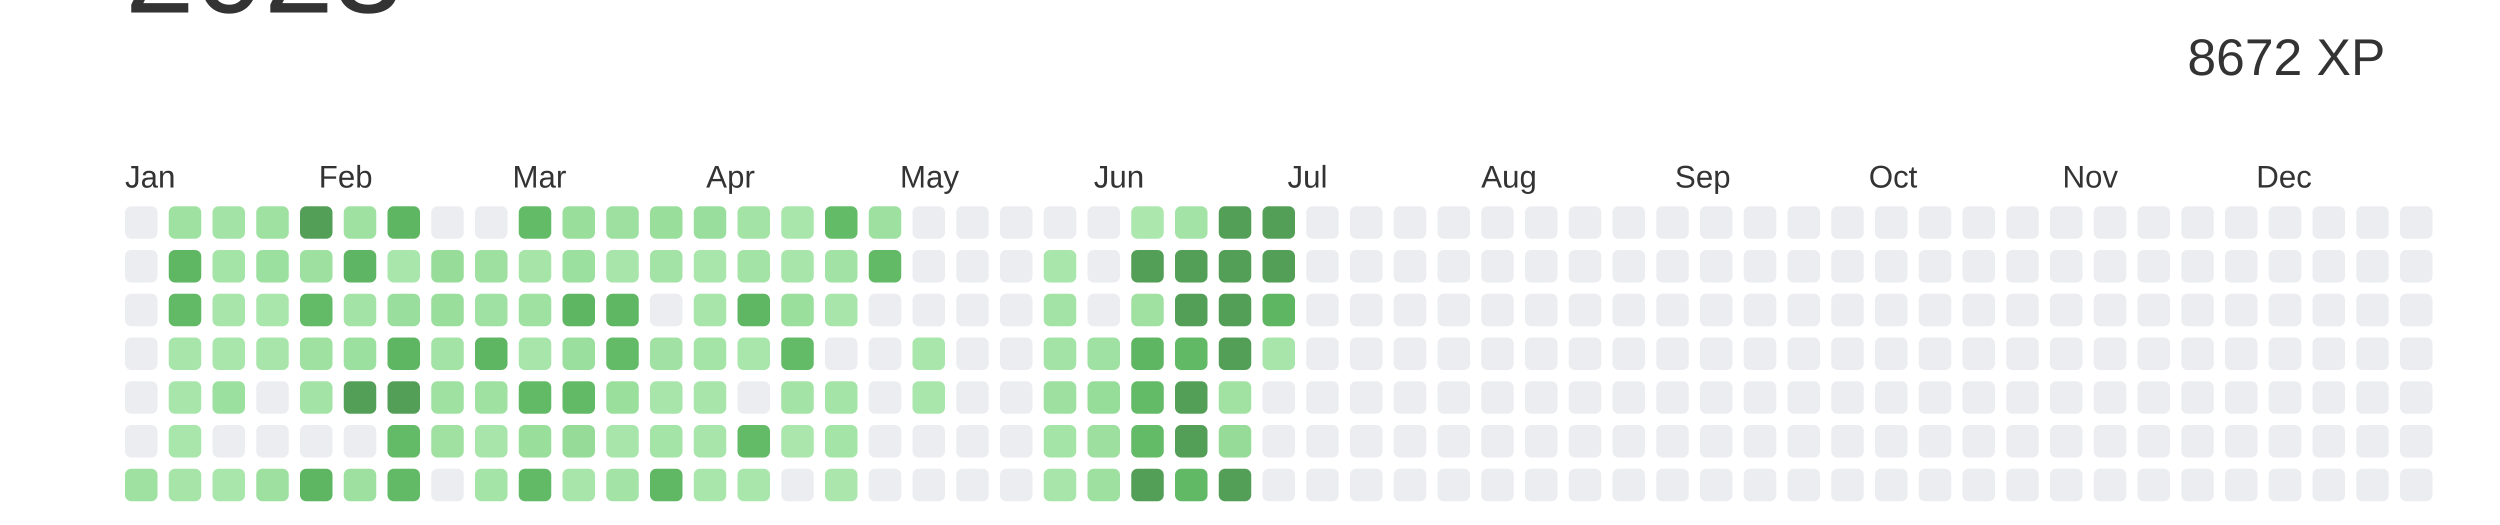
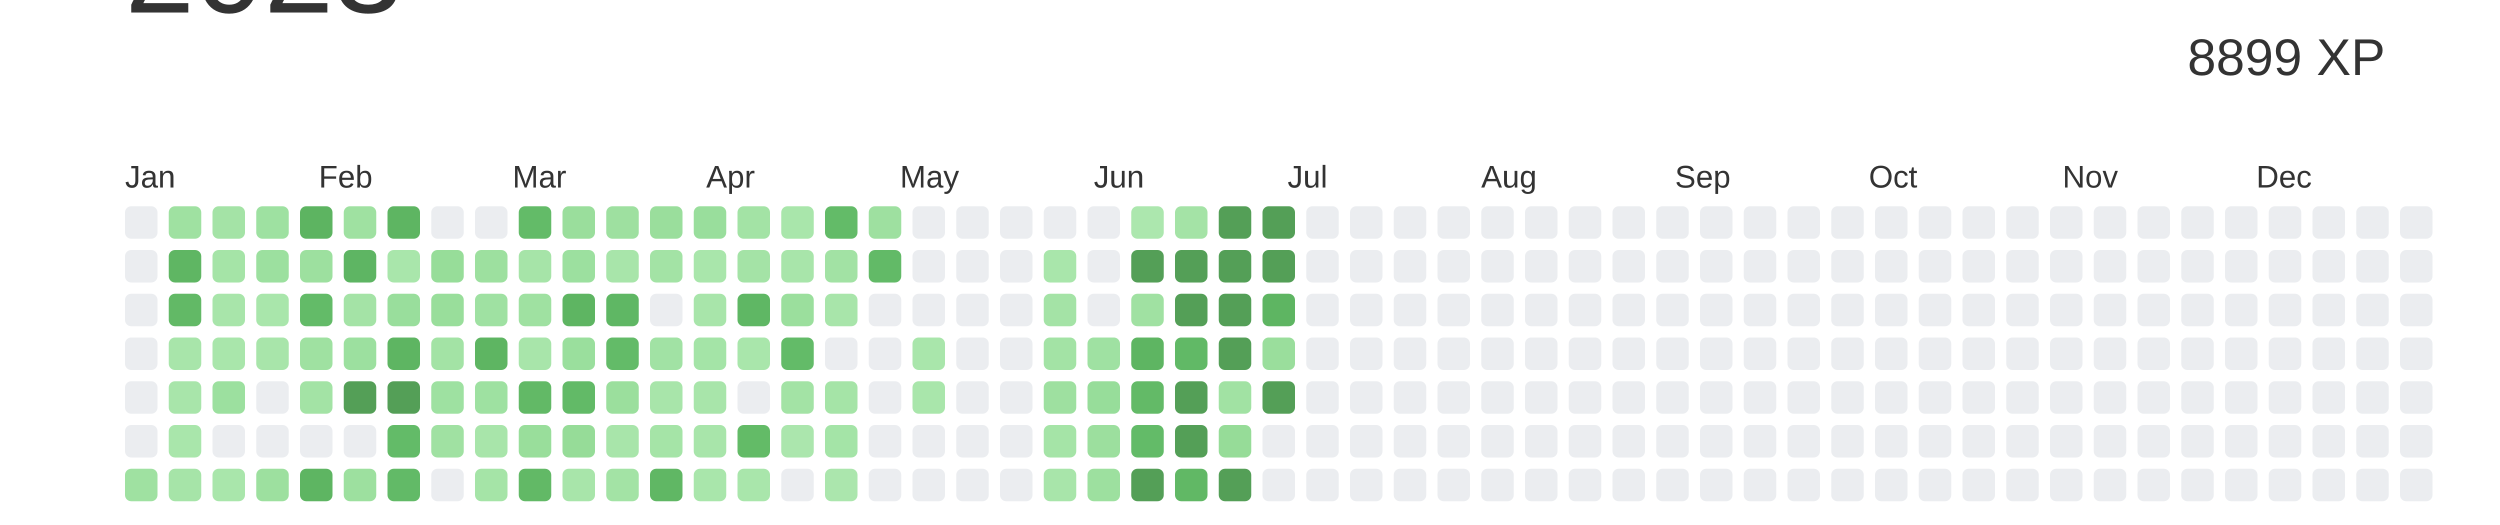
<svg xmlns="http://www.w3.org/2000/svg" baseProfile="full" height="42mm" version="1.1" viewBox="0,0,200,42" width="200mm">
  <defs />
  <rect fill="#ffffff" height="42" width="200" x="0" y="0" />
  <text alignment-baseline="hanging" fill="#333333" style="font-size:10.0px; font-family:Arial;" x="10" y="1">2023</text>
-   <text alignment-baseline="hanging" fill="#333333" style="font-size:4.125px; font-family:Arial;" x="175" y="6">8672 XP</text>
+   <text alignment-baseline="hanging" fill="#333333" style="font-size:4.125px; font-family:Arial;" x="175" y="6">8899 XP</text>
  <text fill="#333333" style="font-size:2.5px; font-family:Arial" x="10.0" y="15">Jan</text>
  <text fill="#333333" style="font-size:2.5px; font-family:Arial" x="25.5" y="15">Feb</text>
  <text fill="#333333" style="font-size:2.5px; font-family:Arial" x="41.0" y="15">Mar</text>
  <text fill="#333333" style="font-size:2.5px; font-family:Arial" x="56.5" y="15">Apr</text>
  <text fill="#333333" style="font-size:2.5px; font-family:Arial" x="72.0" y="15">May</text>
  <text fill="#333333" style="font-size:2.5px; font-family:Arial" x="87.5" y="15">Jun</text>
  <text fill="#333333" style="font-size:2.5px; font-family:Arial" x="103.0" y="15">Jul</text>
  <text fill="#333333" style="font-size:2.5px; font-family:Arial" x="118.5" y="15">Aug</text>
  <text fill="#333333" style="font-size:2.5px; font-family:Arial" x="134.0" y="15">Sep</text>
  <text fill="#333333" style="font-size:2.5px; font-family:Arial" x="149.5" y="15">Oct</text>
  <text fill="#333333" style="font-size:2.5px; font-family:Arial" x="165.0" y="15">Nov</text>
  <text fill="#333333" style="font-size:2.5px; font-family:Arial" x="180.5" y="15">Dec</text>
  <rect fill="#EBEDF0" height="2.6" rx="0.5" ry="0.5" width="2.6" x="10.0" y="16.5" />
  <rect fill="#EBEDF0" height="2.6" rx="0.5" ry="0.5" width="2.6" x="10.0" y="20.0" />
  <rect fill="#EBEDF0" height="2.6" rx="0.5" ry="0.5" width="2.6" x="10.0" y="23.5" />
  <rect fill="#EBEDF0" height="2.6" rx="0.5" ry="0.5" width="2.6" x="10.0" y="27.0" />
  <rect fill="#EBEDF0" height="2.6" rx="0.5" ry="0.5" width="2.6" x="10.0" y="30.5" />
  <rect fill="#EBEDF0" height="2.6" rx="0.5" ry="0.5" width="2.6" x="10.0" y="34.0" />
  <rect fill="#9fe1a1" height="2.6" rx="0.5" ry="0.5" width="2.6" x="10.0" y="37.5" />
  <rect fill="#9fe1a1" height="2.6" rx="0.5" ry="0.5" width="2.6" x="13.5" y="16.5" />
  <rect fill="#5fb663" height="2.6" rx="0.5" ry="0.5" width="2.6" x="13.5" y="20.0" />
  <rect fill="#62b966" height="2.6" rx="0.5" ry="0.5" width="2.6" x="13.5" y="23.5" />
  <rect fill="#a8e5aa" height="2.6" rx="0.5" ry="0.5" width="2.6" x="13.5" y="27.0" />
  <rect fill="#a8e5aa" height="2.6" rx="0.5" ry="0.5" width="2.6" x="13.5" y="30.5" />
  <rect fill="#a9e6ab" height="2.6" rx="0.5" ry="0.5" width="2.6" x="13.5" y="34.0" />
  <rect fill="#a6e4a8" height="2.6" rx="0.5" ry="0.5" width="2.6" x="13.5" y="37.5" />
  <rect fill="#a4e3a6" height="2.6" rx="0.5" ry="0.5" width="2.6" x="17.0" y="16.5" />
  <rect fill="#a5e4a7" height="2.6" rx="0.5" ry="0.5" width="2.6" x="17.0" y="20.0" />
  <rect fill="#a8e5aa" height="2.6" rx="0.5" ry="0.5" width="2.6" x="17.0" y="23.5" />
  <rect fill="#a9e6ab" height="2.6" rx="0.5" ry="0.5" width="2.6" x="17.0" y="27.0" />
  <rect fill="#9ce09f" height="2.6" rx="0.5" ry="0.5" width="2.6" x="17.0" y="30.5" />
  <rect fill="#EBEDF0" height="2.6" rx="0.5" ry="0.5" width="2.6" x="17.0" y="34.0" />
  <rect fill="#a9e6ab" height="2.6" rx="0.5" ry="0.5" width="2.6" x="17.0" y="37.5" />
  <rect fill="#9ee1a1" height="2.6" rx="0.5" ry="0.5" width="2.6" x="20.5" y="16.5" />
  <rect fill="#9ce09f" height="2.6" rx="0.5" ry="0.5" width="2.6" x="20.5" y="20.0" />
  <rect fill="#a9e6ab" height="2.6" rx="0.5" ry="0.5" width="2.6" x="20.5" y="23.5" />
  <rect fill="#a8e5aa" height="2.6" rx="0.5" ry="0.5" width="2.6" x="20.5" y="27.0" />
  <rect fill="#EBEDF0" height="2.6" rx="0.5" ry="0.5" width="2.6" x="20.5" y="30.5" />
  <rect fill="#EBEDF0" height="2.6" rx="0.5" ry="0.5" width="2.6" x="20.5" y="34.0" />
  <rect fill="#9de09f" height="2.6" rx="0.5" ry="0.5" width="2.6" x="20.5" y="37.5" />
-   <rect fill="#549F57" height="2.6" rx="0.5" ry="0.5" width="2.6" x="24.0" y="16.5" />
+   <rect fill="#5db461" height="2.6" rx="0.5" ry="0.5" width="2.6" x="24.0" y="16.5" />
  <rect fill="#9de09f" height="2.6" rx="0.5" ry="0.5" width="2.6" x="24.0" y="20.0" />
  <rect fill="#63bb68" height="2.6" rx="0.5" ry="0.5" width="2.6" x="24.0" y="23.5" />
  <rect fill="#9fe1a1" height="2.6" rx="0.5" ry="0.5" width="2.6" x="24.0" y="27.0" />
  <rect fill="#a3e3a5" height="2.6" rx="0.5" ry="0.5" width="2.6" x="24.0" y="30.5" />
  <rect fill="#EBEDF0" height="2.6" rx="0.5" ry="0.5" width="2.6" x="24.0" y="34.0" />
  <rect fill="#5eb562" height="2.6" rx="0.5" ry="0.5" width="2.6" x="24.0" y="37.5" />
  <rect fill="#9fe1a1" height="2.6" rx="0.5" ry="0.5" width="2.6" x="27.5" y="16.5" />
  <rect fill="#5eb563" height="2.6" rx="0.5" ry="0.5" width="2.6" x="27.5" y="20.0" />
  <rect fill="#a4e3a6" height="2.6" rx="0.5" ry="0.5" width="2.6" x="27.5" y="23.5" />
  <rect fill="#9ce09f" height="2.6" rx="0.5" ry="0.5" width="2.6" x="27.5" y="27.0" />
  <rect fill="#549F57" height="2.6" rx="0.5" ry="0.5" width="2.6" x="27.5" y="30.5" />
  <rect fill="#EBEDF0" height="2.6" rx="0.5" ry="0.5" width="2.6" x="27.5" y="34.0" />
  <rect fill="#9de09f" height="2.6" rx="0.5" ry="0.5" width="2.6" x="27.5" y="37.5" />
  <rect fill="#5eb562" height="2.6" rx="0.5" ry="0.5" width="2.6" x="31.0" y="16.5" />
  <rect fill="#a9e6ab" height="2.6" rx="0.5" ry="0.5" width="2.6" x="31.0" y="20.0" />
  <rect fill="#99de9c" height="2.6" rx="0.5" ry="0.5" width="2.6" x="31.0" y="23.5" />
  <rect fill="#5eb562" height="2.6" rx="0.5" ry="0.5" width="2.6" x="31.0" y="27.0" />
  <rect fill="#549F57" height="2.6" rx="0.5" ry="0.5" width="2.6" x="31.0" y="30.5" />
  <rect fill="#63bb68" height="2.6" rx="0.5" ry="0.5" width="2.6" x="31.0" y="34.0" />
  <rect fill="#62ba67" height="2.6" rx="0.5" ry="0.5" width="2.6" x="31.0" y="37.5" />
  <rect fill="#EBEDF0" height="2.6" rx="0.5" ry="0.5" width="2.6" x="34.5" y="16.5" />
  <rect fill="#97dd99" height="2.6" rx="0.5" ry="0.5" width="2.6" x="34.5" y="20.0" />
  <rect fill="#99de9b" height="2.6" rx="0.5" ry="0.5" width="2.6" x="34.5" y="23.5" />
  <rect fill="#a3e3a5" height="2.6" rx="0.5" ry="0.5" width="2.6" x="34.5" y="27.0" />
  <rect fill="#9ee1a1" height="2.6" rx="0.5" ry="0.5" width="2.6" x="34.5" y="30.5" />
  <rect fill="#a0e1a2" height="2.6" rx="0.5" ry="0.5" width="2.6" x="34.5" y="34.0" />
  <rect fill="#EBEDF0" height="2.6" rx="0.5" ry="0.5" width="2.6" x="34.5" y="37.5" />
  <rect fill="#EBEDF0" height="2.6" rx="0.5" ry="0.5" width="2.6" x="38.0" y="16.5" />
  <rect fill="#9de09f" height="2.6" rx="0.5" ry="0.5" width="2.6" x="38.0" y="20.0" />
  <rect fill="#9fe1a2" height="2.6" rx="0.5" ry="0.5" width="2.6" x="38.0" y="23.5" />
  <rect fill="#5eb562" height="2.6" rx="0.5" ry="0.5" width="2.6" x="38.0" y="27.0" />
  <rect fill="#9ee1a1" height="2.6" rx="0.5" ry="0.5" width="2.6" x="38.0" y="30.5" />
  <rect fill="#a8e5aa" height="2.6" rx="0.5" ry="0.5" width="2.6" x="38.0" y="34.0" />
  <rect fill="#a5e4a7" height="2.6" rx="0.5" ry="0.5" width="2.6" x="38.0" y="37.5" />
  <rect fill="#63bb68" height="2.6" rx="0.5" ry="0.5" width="2.6" x="41.5" y="16.5" />
  <rect fill="#a6e4a8" height="2.6" rx="0.5" ry="0.5" width="2.6" x="41.5" y="20.0" />
  <rect fill="#9fe1a1" height="2.6" rx="0.5" ry="0.5" width="2.6" x="41.5" y="23.5" />
  <rect fill="#a8e5aa" height="2.6" rx="0.5" ry="0.5" width="2.6" x="41.5" y="27.0" />
  <rect fill="#62b966" height="2.6" rx="0.5" ry="0.5" width="2.6" x="41.5" y="30.5" />
  <rect fill="#99de9b" height="2.6" rx="0.5" ry="0.5" width="2.6" x="41.5" y="34.0" />
  <rect fill="#62b966" height="2.6" rx="0.5" ry="0.5" width="2.6" x="41.5" y="37.5" />
  <rect fill="#9ade9c" height="2.6" rx="0.5" ry="0.5" width="2.6" x="45.0" y="16.5" />
  <rect fill="#9ce09f" height="2.6" rx="0.5" ry="0.5" width="2.6" x="45.0" y="20.0" />
  <rect fill="#5eb562" height="2.6" rx="0.5" ry="0.5" width="2.6" x="45.0" y="23.5" />
  <rect fill="#9adf9d" height="2.6" rx="0.5" ry="0.5" width="2.6" x="45.0" y="27.0" />
  <rect fill="#62ba67" height="2.6" rx="0.5" ry="0.5" width="2.6" x="45.0" y="30.5" />
  <rect fill="#96dc98" height="2.6" rx="0.5" ry="0.5" width="2.6" x="45.0" y="34.0" />
  <rect fill="#a8e5aa" height="2.6" rx="0.5" ry="0.5" width="2.6" x="45.0" y="37.5" />
  <rect fill="#9ee0a0" height="2.6" rx="0.5" ry="0.5" width="2.6" x="48.5" y="16.5" />
  <rect fill="#a8e5aa" height="2.6" rx="0.5" ry="0.5" width="2.6" x="48.5" y="20.0" />
  <rect fill="#5fb764" height="2.6" rx="0.5" ry="0.5" width="2.6" x="48.5" y="23.5" />
  <rect fill="#63bb68" height="2.6" rx="0.5" ry="0.5" width="2.6" x="48.5" y="27.0" />
  <rect fill="#9bdf9d" height="2.6" rx="0.5" ry="0.5" width="2.6" x="48.5" y="30.5" />
  <rect fill="#a8e5aa" height="2.6" rx="0.5" ry="0.5" width="2.6" x="48.5" y="34.0" />
  <rect fill="#a3e3a5" height="2.6" rx="0.5" ry="0.5" width="2.6" x="48.5" y="37.5" />
  <rect fill="#9ade9c" height="2.6" rx="0.5" ry="0.5" width="2.6" x="52.0" y="16.5" />
  <rect fill="#a3e3a5" height="2.6" rx="0.5" ry="0.5" width="2.6" x="52.0" y="20.0" />
  <rect fill="#EBEDF0" height="2.6" rx="0.5" ry="0.5" width="2.6" x="52.0" y="23.5" />
  <rect fill="#a1e2a4" height="2.6" rx="0.5" ry="0.5" width="2.6" x="52.0" y="27.0" />
  <rect fill="#a8e5aa" height="2.6" rx="0.5" ry="0.5" width="2.6" x="52.0" y="30.5" />
  <rect fill="#a5e4a7" height="2.6" rx="0.5" ry="0.5" width="2.6" x="52.0" y="34.0" />
  <rect fill="#60b764" height="2.6" rx="0.5" ry="0.5" width="2.6" x="52.0" y="37.5" />
  <rect fill="#99de9c" height="2.6" rx="0.5" ry="0.5" width="2.6" x="55.5" y="16.5" />
  <rect fill="#a9e6ab" height="2.6" rx="0.5" ry="0.5" width="2.6" x="55.5" y="20.0" />
  <rect fill="#a8e5aa" height="2.6" rx="0.5" ry="0.5" width="2.6" x="55.5" y="23.5" />
  <rect fill="#a4e4a7" height="2.6" rx="0.5" ry="0.5" width="2.6" x="55.5" y="27.0" />
  <rect fill="#a8e5aa" height="2.6" rx="0.5" ry="0.5" width="2.6" x="55.5" y="30.5" />
  <rect fill="#a8e5aa" height="2.6" rx="0.5" ry="0.5" width="2.6" x="55.5" y="34.0" />
  <rect fill="#a9e6ab" height="2.6" rx="0.5" ry="0.5" width="2.6" x="55.5" y="37.5" />
  <rect fill="#a3e3a5" height="2.6" rx="0.5" ry="0.5" width="2.6" x="59.0" y="16.5" />
  <rect fill="#a4e3a6" height="2.6" rx="0.5" ry="0.5" width="2.6" x="59.0" y="20.0" />
  <rect fill="#5fb764" height="2.6" rx="0.5" ry="0.5" width="2.6" x="59.0" y="23.5" />
  <rect fill="#a9e6ab" height="2.6" rx="0.5" ry="0.5" width="2.6" x="59.0" y="27.0" />
  <rect fill="#EBEDF0" height="2.6" rx="0.5" ry="0.5" width="2.6" x="59.0" y="30.5" />
  <rect fill="#63bb67" height="2.6" rx="0.5" ry="0.5" width="2.6" x="59.0" y="34.0" />
  <rect fill="#a9e6ab" height="2.6" rx="0.5" ry="0.5" width="2.6" x="59.0" y="37.5" />
  <rect fill="#a9e6ab" height="2.6" rx="0.5" ry="0.5" width="2.6" x="62.5" y="16.5" />
  <rect fill="#a8e5aa" height="2.6" rx="0.5" ry="0.5" width="2.6" x="62.5" y="20.0" />
  <rect fill="#9bdf9d" height="2.6" rx="0.5" ry="0.5" width="2.6" x="62.5" y="23.5" />
  <rect fill="#63bb68" height="2.6" rx="0.5" ry="0.5" width="2.6" x="62.5" y="27.0" />
  <rect fill="#a3e3a5" height="2.6" rx="0.5" ry="0.5" width="2.6" x="62.5" y="30.5" />
  <rect fill="#abe6ad" height="2.6" rx="0.5" ry="0.5" width="2.6" x="62.5" y="34.0" />
  <rect fill="#EBEDF0" height="2.6" rx="0.5" ry="0.5" width="2.6" x="62.5" y="37.5" />
  <rect fill="#63bb68" height="2.6" rx="0.5" ry="0.5" width="2.6" x="66.0" y="16.5" />
  <rect fill="#a2e2a4" height="2.6" rx="0.5" ry="0.5" width="2.6" x="66.0" y="20.0" />
  <rect fill="#a8e5aa" height="2.6" rx="0.5" ry="0.5" width="2.6" x="66.0" y="23.5" />
  <rect fill="#EBEDF0" height="2.6" rx="0.5" ry="0.5" width="2.6" x="66.0" y="27.0" />
  <rect fill="#a5e4a7" height="2.6" rx="0.5" ry="0.5" width="2.6" x="66.0" y="30.5" />
  <rect fill="#a4e4a7" height="2.6" rx="0.5" ry="0.5" width="2.6" x="66.0" y="34.0" />
  <rect fill="#abe6ad" height="2.6" rx="0.5" ry="0.5" width="2.6" x="66.0" y="37.5" />
  <rect fill="#9ee0a0" height="2.6" rx="0.5" ry="0.5" width="2.6" x="69.5" y="16.5" />
  <rect fill="#62ba67" height="2.6" rx="0.5" ry="0.5" width="2.6" x="69.5" y="20.0" />
  <rect fill="#EBEDF0" height="2.6" rx="0.5" ry="0.5" width="2.6" x="69.5" y="23.5" />
  <rect fill="#EBEDF0" height="2.6" rx="0.5" ry="0.5" width="2.6" x="69.5" y="27.0" />
  <rect fill="#EBEDF0" height="2.6" rx="0.5" ry="0.5" width="2.6" x="69.5" y="30.5" />
  <rect fill="#EBEDF0" height="2.6" rx="0.5" ry="0.5" width="2.6" x="69.5" y="34.0" />
  <rect fill="#EBEDF0" height="2.6" rx="0.5" ry="0.5" width="2.6" x="69.5" y="37.5" />
  <rect fill="#EBEDF0" height="2.6" rx="0.5" ry="0.5" width="2.6" x="73.0" y="16.5" />
  <rect fill="#EBEDF0" height="2.6" rx="0.5" ry="0.5" width="2.6" x="73.0" y="20.0" />
  <rect fill="#EBEDF0" height="2.6" rx="0.5" ry="0.5" width="2.6" x="73.0" y="23.5" />
  <rect fill="#a9e6ab" height="2.6" rx="0.5" ry="0.5" width="2.6" x="73.0" y="27.0" />
  <rect fill="#a9e6ab" height="2.6" rx="0.5" ry="0.5" width="2.6" x="73.0" y="30.5" />
  <rect fill="#EBEDF0" height="2.6" rx="0.5" ry="0.5" width="2.6" x="73.0" y="34.0" />
  <rect fill="#EBEDF0" height="2.6" rx="0.5" ry="0.5" width="2.6" x="73.0" y="37.5" />
  <rect fill="#EBEDF0" height="2.6" rx="0.5" ry="0.5" width="2.6" x="76.5" y="16.5" />
  <rect fill="#EBEDF0" height="2.6" rx="0.5" ry="0.5" width="2.6" x="76.5" y="20.0" />
  <rect fill="#EBEDF0" height="2.6" rx="0.5" ry="0.5" width="2.6" x="76.5" y="23.5" />
  <rect fill="#EBEDF0" height="2.6" rx="0.5" ry="0.5" width="2.6" x="76.5" y="27.0" />
  <rect fill="#EBEDF0" height="2.6" rx="0.5" ry="0.5" width="2.6" x="76.5" y="30.5" />
  <rect fill="#EBEDF0" height="2.6" rx="0.5" ry="0.5" width="2.6" x="76.5" y="34.0" />
  <rect fill="#EBEDF0" height="2.6" rx="0.5" ry="0.5" width="2.6" x="76.5" y="37.5" />
  <rect fill="#EBEDF0" height="2.6" rx="0.5" ry="0.5" width="2.6" x="80.0" y="16.5" />
  <rect fill="#EBEDF0" height="2.6" rx="0.5" ry="0.5" width="2.6" x="80.0" y="20.0" />
  <rect fill="#EBEDF0" height="2.6" rx="0.5" ry="0.5" width="2.6" x="80.0" y="23.5" />
  <rect fill="#EBEDF0" height="2.6" rx="0.5" ry="0.5" width="2.6" x="80.0" y="27.0" />
  <rect fill="#EBEDF0" height="2.6" rx="0.5" ry="0.5" width="2.6" x="80.0" y="30.5" />
  <rect fill="#EBEDF0" height="2.6" rx="0.5" ry="0.5" width="2.6" x="80.0" y="34.0" />
  <rect fill="#EBEDF0" height="2.6" rx="0.5" ry="0.5" width="2.6" x="80.0" y="37.5" />
  <rect fill="#EBEDF0" height="2.6" rx="0.5" ry="0.5" width="2.6" x="83.5" y="16.5" />
  <rect fill="#a9e6ab" height="2.6" rx="0.5" ry="0.5" width="2.6" x="83.5" y="20.0" />
  <rect fill="#a4e3a6" height="2.6" rx="0.5" ry="0.5" width="2.6" x="83.5" y="23.5" />
  <rect fill="#a3e3a5" height="2.6" rx="0.5" ry="0.5" width="2.6" x="83.5" y="27.0" />
  <rect fill="#9ee0a0" height="2.6" rx="0.5" ry="0.5" width="2.6" x="83.5" y="30.5" />
  <rect fill="#a5e4a7" height="2.6" rx="0.5" ry="0.5" width="2.6" x="83.5" y="34.0" />
  <rect fill="#a8e5aa" height="2.6" rx="0.5" ry="0.5" width="2.6" x="83.5" y="37.5" />
  <rect fill="#EBEDF0" height="2.6" rx="0.5" ry="0.5" width="2.6" x="87.0" y="16.5" />
  <rect fill="#EBEDF0" height="2.6" rx="0.5" ry="0.5" width="2.6" x="87.0" y="20.0" />
  <rect fill="#EBEDF0" height="2.6" rx="0.5" ry="0.5" width="2.6" x="87.0" y="23.5" />
  <rect fill="#9fe1a2" height="2.6" rx="0.5" ry="0.5" width="2.6" x="87.0" y="27.0" />
  <rect fill="#97dd9a" height="2.6" rx="0.5" ry="0.5" width="2.6" x="87.0" y="30.5" />
  <rect fill="#9cdf9e" height="2.6" rx="0.5" ry="0.5" width="2.6" x="87.0" y="34.0" />
  <rect fill="#9de09f" height="2.6" rx="0.5" ry="0.5" width="2.6" x="87.0" y="37.5" />
  <rect fill="#ace7ae" height="2.6" rx="0.5" ry="0.5" width="2.6" x="90.5" y="16.5" />
  <rect fill="#549F57" height="2.6" rx="0.5" ry="0.5" width="2.6" x="90.5" y="20.0" />
  <rect fill="#a0e1a2" height="2.6" rx="0.5" ry="0.5" width="2.6" x="90.5" y="23.5" />
  <rect fill="#5eb562" height="2.6" rx="0.5" ry="0.5" width="2.6" x="90.5" y="27.0" />
  <rect fill="#63ba67" height="2.6" rx="0.5" ry="0.5" width="2.6" x="90.5" y="30.5" />
  <rect fill="#63bb68" height="2.6" rx="0.5" ry="0.5" width="2.6" x="90.5" y="34.0" />
  <rect fill="#549F57" height="2.6" rx="0.5" ry="0.5" width="2.6" x="90.5" y="37.5" />
  <rect fill="#a4e3a6" height="2.6" rx="0.5" ry="0.5" width="2.6" x="94.0" y="16.5" />
  <rect fill="#549F57" height="2.6" rx="0.5" ry="0.5" width="2.6" x="94.0" y="20.0" />
  <rect fill="#549F57" height="2.6" rx="0.5" ry="0.5" width="2.6" x="94.0" y="23.5" />
  <rect fill="#61b966" height="2.6" rx="0.5" ry="0.5" width="2.6" x="94.0" y="27.0" />
  <rect fill="#549F57" height="2.6" rx="0.5" ry="0.5" width="2.6" x="94.0" y="30.5" />
  <rect fill="#549F57" height="2.6" rx="0.5" ry="0.5" width="2.6" x="94.0" y="34.0" />
  <rect fill="#61b865" height="2.6" rx="0.5" ry="0.5" width="2.6" x="94.0" y="37.5" />
  <rect fill="#549F57" height="2.6" rx="0.5" ry="0.5" width="2.6" x="97.5" y="16.5" />
  <rect fill="#549F57" height="2.6" rx="0.5" ry="0.5" width="2.6" x="97.5" y="20.0" />
  <rect fill="#549F57" height="2.6" rx="0.5" ry="0.5" width="2.6" x="97.5" y="23.5" />
  <rect fill="#549F57" height="2.6" rx="0.5" ry="0.5" width="2.6" x="97.5" y="27.0" />
  <rect fill="#a1e2a3" height="2.6" rx="0.5" ry="0.5" width="2.6" x="97.5" y="30.5" />
  <rect fill="#96dc98" height="2.6" rx="0.5" ry="0.5" width="2.6" x="97.5" y="34.0" />
  <rect fill="#549F57" height="2.6" rx="0.5" ry="0.5" width="2.6" x="97.5" y="37.5" />
  <rect fill="#549F57" height="2.6" rx="0.5" ry="0.5" width="2.6" x="101.0" y="16.5" />
  <rect fill="#549F57" height="2.6" rx="0.5" ry="0.5" width="2.6" x="101.0" y="20.0" />
  <rect fill="#5eb562" height="2.6" rx="0.5" ry="0.5" width="2.6" x="101.0" y="23.5" />
-   <rect fill="#a8e5aa" height="2.6" rx="0.5" ry="0.5" width="2.6" x="101.0" y="27.0" />
-   <rect fill="#EBEDF0" height="2.6" rx="0.5" ry="0.5" width="2.6" x="101.0" y="30.5" />
+   <rect fill="#9ade9c" height="2.6" rx="0.5" ry="0.5" width="2.6" x="101.0" y="27.0" />
+   <rect fill="#549F57" height="2.6" rx="0.5" ry="0.5" width="2.6" x="101.0" y="30.5" />
  <rect fill="#EBEDF0" height="2.6" rx="0.5" ry="0.5" width="2.6" x="101.0" y="34.0" />
  <rect fill="#EBEDF0" height="2.6" rx="0.5" ry="0.5" width="2.6" x="101.0" y="37.5" />
  <rect fill="#EBEDF0" height="2.6" rx="0.5" ry="0.5" width="2.6" x="104.5" y="16.5" />
  <rect fill="#EBEDF0" height="2.6" rx="0.5" ry="0.5" width="2.6" x="104.5" y="20.0" />
  <rect fill="#EBEDF0" height="2.6" rx="0.5" ry="0.5" width="2.6" x="104.5" y="23.5" />
  <rect fill="#EBEDF0" height="2.6" rx="0.5" ry="0.5" width="2.6" x="104.5" y="27.0" />
  <rect fill="#EBEDF0" height="2.6" rx="0.5" ry="0.5" width="2.6" x="104.5" y="30.5" />
  <rect fill="#EBEDF0" height="2.6" rx="0.5" ry="0.5" width="2.6" x="104.5" y="34.0" />
  <rect fill="#EBEDF0" height="2.6" rx="0.5" ry="0.5" width="2.6" x="104.5" y="37.5" />
  <rect fill="#EBEDF0" height="2.6" rx="0.5" ry="0.5" width="2.6" x="108.0" y="16.5" />
  <rect fill="#EBEDF0" height="2.6" rx="0.5" ry="0.5" width="2.6" x="108.0" y="20.0" />
  <rect fill="#EBEDF0" height="2.6" rx="0.5" ry="0.5" width="2.6" x="108.0" y="23.5" />
  <rect fill="#EBEDF0" height="2.6" rx="0.5" ry="0.5" width="2.6" x="108.0" y="27.0" />
  <rect fill="#EBEDF0" height="2.6" rx="0.5" ry="0.5" width="2.6" x="108.0" y="30.5" />
  <rect fill="#EBEDF0" height="2.6" rx="0.5" ry="0.5" width="2.6" x="108.0" y="34.0" />
  <rect fill="#EBEDF0" height="2.6" rx="0.5" ry="0.5" width="2.6" x="108.0" y="37.5" />
  <rect fill="#EBEDF0" height="2.6" rx="0.5" ry="0.5" width="2.6" x="111.5" y="16.5" />
  <rect fill="#EBEDF0" height="2.6" rx="0.5" ry="0.5" width="2.6" x="111.5" y="20.0" />
  <rect fill="#EBEDF0" height="2.6" rx="0.5" ry="0.5" width="2.6" x="111.5" y="23.5" />
  <rect fill="#EBEDF0" height="2.6" rx="0.5" ry="0.5" width="2.6" x="111.5" y="27.0" />
  <rect fill="#EBEDF0" height="2.6" rx="0.5" ry="0.5" width="2.6" x="111.5" y="30.5" />
  <rect fill="#EBEDF0" height="2.6" rx="0.5" ry="0.5" width="2.6" x="111.5" y="34.0" />
  <rect fill="#EBEDF0" height="2.6" rx="0.5" ry="0.5" width="2.6" x="111.5" y="37.5" />
  <rect fill="#EBEDF0" height="2.6" rx="0.5" ry="0.5" width="2.6" x="115.0" y="16.5" />
  <rect fill="#EBEDF0" height="2.6" rx="0.5" ry="0.5" width="2.6" x="115.0" y="20.0" />
  <rect fill="#EBEDF0" height="2.6" rx="0.5" ry="0.5" width="2.6" x="115.0" y="23.5" />
  <rect fill="#EBEDF0" height="2.6" rx="0.5" ry="0.5" width="2.6" x="115.0" y="27.0" />
  <rect fill="#EBEDF0" height="2.6" rx="0.5" ry="0.5" width="2.6" x="115.0" y="30.5" />
  <rect fill="#EBEDF0" height="2.6" rx="0.5" ry="0.5" width="2.6" x="115.0" y="34.0" />
  <rect fill="#EBEDF0" height="2.6" rx="0.5" ry="0.5" width="2.6" x="115.0" y="37.5" />
  <rect fill="#EBEDF0" height="2.6" rx="0.5" ry="0.5" width="2.6" x="118.5" y="16.5" />
  <rect fill="#EBEDF0" height="2.6" rx="0.5" ry="0.5" width="2.6" x="118.5" y="20.0" />
  <rect fill="#EBEDF0" height="2.6" rx="0.5" ry="0.5" width="2.6" x="118.5" y="23.5" />
  <rect fill="#EBEDF0" height="2.6" rx="0.5" ry="0.5" width="2.6" x="118.5" y="27.0" />
  <rect fill="#EBEDF0" height="2.6" rx="0.5" ry="0.5" width="2.6" x="118.5" y="30.5" />
  <rect fill="#EBEDF0" height="2.6" rx="0.5" ry="0.5" width="2.6" x="118.5" y="34.0" />
  <rect fill="#EBEDF0" height="2.6" rx="0.5" ry="0.5" width="2.6" x="118.5" y="37.5" />
  <rect fill="#EBEDF0" height="2.6" rx="0.5" ry="0.5" width="2.6" x="122.0" y="16.5" />
  <rect fill="#EBEDF0" height="2.6" rx="0.5" ry="0.5" width="2.6" x="122.0" y="20.0" />
  <rect fill="#EBEDF0" height="2.6" rx="0.5" ry="0.5" width="2.6" x="122.0" y="23.5" />
  <rect fill="#EBEDF0" height="2.6" rx="0.5" ry="0.5" width="2.6" x="122.0" y="27.0" />
  <rect fill="#EBEDF0" height="2.6" rx="0.5" ry="0.5" width="2.6" x="122.0" y="30.5" />
  <rect fill="#EBEDF0" height="2.6" rx="0.5" ry="0.5" width="2.6" x="122.0" y="34.0" />
  <rect fill="#EBEDF0" height="2.6" rx="0.5" ry="0.5" width="2.6" x="122.0" y="37.5" />
  <rect fill="#EBEDF0" height="2.6" rx="0.5" ry="0.5" width="2.6" x="125.5" y="16.5" />
  <rect fill="#EBEDF0" height="2.6" rx="0.5" ry="0.5" width="2.6" x="125.5" y="20.0" />
  <rect fill="#EBEDF0" height="2.6" rx="0.5" ry="0.5" width="2.6" x="125.5" y="23.5" />
  <rect fill="#EBEDF0" height="2.6" rx="0.5" ry="0.5" width="2.6" x="125.5" y="27.0" />
  <rect fill="#EBEDF0" height="2.6" rx="0.5" ry="0.5" width="2.6" x="125.5" y="30.5" />
  <rect fill="#EBEDF0" height="2.6" rx="0.5" ry="0.5" width="2.6" x="125.5" y="34.0" />
  <rect fill="#EBEDF0" height="2.6" rx="0.5" ry="0.5" width="2.6" x="125.5" y="37.5" />
  <rect fill="#EBEDF0" height="2.6" rx="0.5" ry="0.5" width="2.6" x="129.0" y="16.5" />
  <rect fill="#EBEDF0" height="2.6" rx="0.5" ry="0.5" width="2.6" x="129.0" y="20.0" />
  <rect fill="#EBEDF0" height="2.6" rx="0.5" ry="0.5" width="2.6" x="129.0" y="23.5" />
  <rect fill="#EBEDF0" height="2.6" rx="0.5" ry="0.5" width="2.6" x="129.0" y="27.0" />
  <rect fill="#EBEDF0" height="2.6" rx="0.5" ry="0.5" width="2.6" x="129.0" y="30.5" />
  <rect fill="#EBEDF0" height="2.6" rx="0.5" ry="0.5" width="2.6" x="129.0" y="34.0" />
  <rect fill="#EBEDF0" height="2.6" rx="0.5" ry="0.5" width="2.6" x="129.0" y="37.5" />
  <rect fill="#EBEDF0" height="2.6" rx="0.5" ry="0.5" width="2.6" x="132.5" y="16.5" />
  <rect fill="#EBEDF0" height="2.6" rx="0.5" ry="0.5" width="2.6" x="132.5" y="20.0" />
  <rect fill="#EBEDF0" height="2.6" rx="0.5" ry="0.5" width="2.6" x="132.5" y="23.5" />
  <rect fill="#EBEDF0" height="2.6" rx="0.5" ry="0.5" width="2.6" x="132.5" y="27.0" />
  <rect fill="#EBEDF0" height="2.6" rx="0.5" ry="0.5" width="2.6" x="132.5" y="30.5" />
  <rect fill="#EBEDF0" height="2.6" rx="0.5" ry="0.5" width="2.6" x="132.5" y="34.0" />
  <rect fill="#EBEDF0" height="2.6" rx="0.5" ry="0.5" width="2.6" x="132.5" y="37.5" />
  <rect fill="#EBEDF0" height="2.6" rx="0.5" ry="0.5" width="2.6" x="136.0" y="16.5" />
  <rect fill="#EBEDF0" height="2.6" rx="0.5" ry="0.5" width="2.6" x="136.0" y="20.0" />
  <rect fill="#EBEDF0" height="2.6" rx="0.5" ry="0.5" width="2.6" x="136.0" y="23.5" />
  <rect fill="#EBEDF0" height="2.6" rx="0.5" ry="0.5" width="2.6" x="136.0" y="27.0" />
  <rect fill="#EBEDF0" height="2.6" rx="0.5" ry="0.5" width="2.6" x="136.0" y="30.5" />
  <rect fill="#EBEDF0" height="2.6" rx="0.5" ry="0.5" width="2.6" x="136.0" y="34.0" />
  <rect fill="#EBEDF0" height="2.6" rx="0.5" ry="0.5" width="2.6" x="136.0" y="37.5" />
  <rect fill="#EBEDF0" height="2.6" rx="0.5" ry="0.5" width="2.6" x="139.5" y="16.5" />
  <rect fill="#EBEDF0" height="2.6" rx="0.5" ry="0.5" width="2.6" x="139.5" y="20.0" />
  <rect fill="#EBEDF0" height="2.6" rx="0.5" ry="0.5" width="2.6" x="139.5" y="23.5" />
  <rect fill="#EBEDF0" height="2.6" rx="0.5" ry="0.5" width="2.6" x="139.5" y="27.0" />
  <rect fill="#EBEDF0" height="2.6" rx="0.5" ry="0.5" width="2.6" x="139.5" y="30.5" />
  <rect fill="#EBEDF0" height="2.6" rx="0.5" ry="0.5" width="2.6" x="139.5" y="34.0" />
  <rect fill="#EBEDF0" height="2.6" rx="0.5" ry="0.5" width="2.6" x="139.5" y="37.5" />
  <rect fill="#EBEDF0" height="2.6" rx="0.5" ry="0.5" width="2.6" x="143.0" y="16.5" />
  <rect fill="#EBEDF0" height="2.6" rx="0.5" ry="0.5" width="2.6" x="143.0" y="20.0" />
  <rect fill="#EBEDF0" height="2.6" rx="0.5" ry="0.5" width="2.6" x="143.0" y="23.5" />
  <rect fill="#EBEDF0" height="2.6" rx="0.5" ry="0.5" width="2.6" x="143.0" y="27.0" />
  <rect fill="#EBEDF0" height="2.6" rx="0.5" ry="0.5" width="2.6" x="143.0" y="30.5" />
  <rect fill="#EBEDF0" height="2.6" rx="0.5" ry="0.5" width="2.6" x="143.0" y="34.0" />
  <rect fill="#EBEDF0" height="2.6" rx="0.5" ry="0.5" width="2.6" x="143.0" y="37.5" />
  <rect fill="#EBEDF0" height="2.6" rx="0.5" ry="0.5" width="2.6" x="146.5" y="16.5" />
  <rect fill="#EBEDF0" height="2.6" rx="0.5" ry="0.5" width="2.6" x="146.5" y="20.0" />
  <rect fill="#EBEDF0" height="2.6" rx="0.5" ry="0.5" width="2.6" x="146.5" y="23.5" />
  <rect fill="#EBEDF0" height="2.6" rx="0.5" ry="0.5" width="2.6" x="146.5" y="27.0" />
  <rect fill="#EBEDF0" height="2.6" rx="0.5" ry="0.5" width="2.6" x="146.5" y="30.5" />
  <rect fill="#EBEDF0" height="2.6" rx="0.5" ry="0.5" width="2.6" x="146.5" y="34.0" />
  <rect fill="#EBEDF0" height="2.6" rx="0.5" ry="0.5" width="2.6" x="146.5" y="37.5" />
  <rect fill="#EBEDF0" height="2.6" rx="0.5" ry="0.5" width="2.6" x="150.0" y="16.5" />
  <rect fill="#EBEDF0" height="2.6" rx="0.5" ry="0.5" width="2.6" x="150.0" y="20.0" />
  <rect fill="#EBEDF0" height="2.6" rx="0.5" ry="0.5" width="2.6" x="150.0" y="23.5" />
  <rect fill="#EBEDF0" height="2.6" rx="0.5" ry="0.5" width="2.6" x="150.0" y="27.0" />
  <rect fill="#EBEDF0" height="2.6" rx="0.5" ry="0.5" width="2.6" x="150.0" y="30.5" />
  <rect fill="#EBEDF0" height="2.6" rx="0.5" ry="0.5" width="2.6" x="150.0" y="34.0" />
  <rect fill="#EBEDF0" height="2.6" rx="0.5" ry="0.5" width="2.6" x="150.0" y="37.5" />
  <rect fill="#EBEDF0" height="2.6" rx="0.5" ry="0.5" width="2.6" x="153.5" y="16.5" />
  <rect fill="#EBEDF0" height="2.6" rx="0.5" ry="0.5" width="2.6" x="153.5" y="20.0" />
  <rect fill="#EBEDF0" height="2.6" rx="0.5" ry="0.5" width="2.6" x="153.5" y="23.5" />
  <rect fill="#EBEDF0" height="2.6" rx="0.5" ry="0.5" width="2.6" x="153.5" y="27.0" />
  <rect fill="#EBEDF0" height="2.6" rx="0.5" ry="0.5" width="2.6" x="153.5" y="30.5" />
  <rect fill="#EBEDF0" height="2.6" rx="0.5" ry="0.5" width="2.6" x="153.5" y="34.0" />
  <rect fill="#EBEDF0" height="2.6" rx="0.5" ry="0.5" width="2.6" x="153.5" y="37.5" />
  <rect fill="#EBEDF0" height="2.6" rx="0.5" ry="0.5" width="2.6" x="157.0" y="16.5" />
  <rect fill="#EBEDF0" height="2.6" rx="0.5" ry="0.5" width="2.6" x="157.0" y="20.0" />
  <rect fill="#EBEDF0" height="2.6" rx="0.5" ry="0.5" width="2.6" x="157.0" y="23.5" />
  <rect fill="#EBEDF0" height="2.6" rx="0.5" ry="0.5" width="2.6" x="157.0" y="27.0" />
  <rect fill="#EBEDF0" height="2.6" rx="0.5" ry="0.5" width="2.6" x="157.0" y="30.5" />
  <rect fill="#EBEDF0" height="2.6" rx="0.5" ry="0.5" width="2.6" x="157.0" y="34.0" />
  <rect fill="#EBEDF0" height="2.6" rx="0.5" ry="0.5" width="2.6" x="157.0" y="37.5" />
  <rect fill="#EBEDF0" height="2.6" rx="0.5" ry="0.5" width="2.6" x="160.5" y="16.5" />
  <rect fill="#EBEDF0" height="2.6" rx="0.5" ry="0.5" width="2.6" x="160.5" y="20.0" />
  <rect fill="#EBEDF0" height="2.6" rx="0.5" ry="0.5" width="2.6" x="160.5" y="23.5" />
  <rect fill="#EBEDF0" height="2.6" rx="0.5" ry="0.5" width="2.6" x="160.5" y="27.0" />
  <rect fill="#EBEDF0" height="2.6" rx="0.5" ry="0.5" width="2.6" x="160.5" y="30.5" />
  <rect fill="#EBEDF0" height="2.6" rx="0.5" ry="0.5" width="2.6" x="160.5" y="34.0" />
  <rect fill="#EBEDF0" height="2.6" rx="0.5" ry="0.5" width="2.6" x="160.5" y="37.5" />
  <rect fill="#EBEDF0" height="2.6" rx="0.5" ry="0.5" width="2.6" x="164.0" y="16.5" />
  <rect fill="#EBEDF0" height="2.6" rx="0.5" ry="0.5" width="2.6" x="164.0" y="20.0" />
  <rect fill="#EBEDF0" height="2.6" rx="0.5" ry="0.5" width="2.6" x="164.0" y="23.5" />
  <rect fill="#EBEDF0" height="2.6" rx="0.5" ry="0.5" width="2.6" x="164.0" y="27.0" />
  <rect fill="#EBEDF0" height="2.6" rx="0.5" ry="0.5" width="2.6" x="164.0" y="30.5" />
  <rect fill="#EBEDF0" height="2.6" rx="0.5" ry="0.5" width="2.6" x="164.0" y="34.0" />
  <rect fill="#EBEDF0" height="2.6" rx="0.5" ry="0.5" width="2.6" x="164.0" y="37.5" />
  <rect fill="#EBEDF0" height="2.6" rx="0.5" ry="0.5" width="2.6" x="167.5" y="16.5" />
  <rect fill="#EBEDF0" height="2.6" rx="0.5" ry="0.5" width="2.6" x="167.5" y="20.0" />
  <rect fill="#EBEDF0" height="2.6" rx="0.5" ry="0.5" width="2.6" x="167.5" y="23.5" />
  <rect fill="#EBEDF0" height="2.6" rx="0.5" ry="0.5" width="2.6" x="167.5" y="27.0" />
  <rect fill="#EBEDF0" height="2.6" rx="0.5" ry="0.5" width="2.6" x="167.5" y="30.5" />
  <rect fill="#EBEDF0" height="2.6" rx="0.5" ry="0.5" width="2.6" x="167.5" y="34.0" />
  <rect fill="#EBEDF0" height="2.6" rx="0.5" ry="0.5" width="2.6" x="167.5" y="37.5" />
  <rect fill="#EBEDF0" height="2.6" rx="0.5" ry="0.5" width="2.6" x="171.0" y="16.5" />
  <rect fill="#EBEDF0" height="2.6" rx="0.5" ry="0.5" width="2.6" x="171.0" y="20.0" />
  <rect fill="#EBEDF0" height="2.6" rx="0.5" ry="0.5" width="2.6" x="171.0" y="23.5" />
  <rect fill="#EBEDF0" height="2.6" rx="0.5" ry="0.5" width="2.6" x="171.0" y="27.0" />
  <rect fill="#EBEDF0" height="2.6" rx="0.5" ry="0.5" width="2.6" x="171.0" y="30.5" />
  <rect fill="#EBEDF0" height="2.6" rx="0.5" ry="0.5" width="2.6" x="171.0" y="34.0" />
  <rect fill="#EBEDF0" height="2.6" rx="0.5" ry="0.5" width="2.6" x="171.0" y="37.5" />
  <rect fill="#EBEDF0" height="2.6" rx="0.5" ry="0.5" width="2.6" x="174.5" y="16.5" />
  <rect fill="#EBEDF0" height="2.6" rx="0.5" ry="0.5" width="2.6" x="174.5" y="20.0" />
  <rect fill="#EBEDF0" height="2.6" rx="0.5" ry="0.5" width="2.6" x="174.5" y="23.5" />
  <rect fill="#EBEDF0" height="2.6" rx="0.5" ry="0.5" width="2.6" x="174.5" y="27.0" />
  <rect fill="#EBEDF0" height="2.6" rx="0.5" ry="0.5" width="2.6" x="174.5" y="30.5" />
  <rect fill="#EBEDF0" height="2.6" rx="0.5" ry="0.5" width="2.6" x="174.5" y="34.0" />
  <rect fill="#EBEDF0" height="2.6" rx="0.5" ry="0.5" width="2.6" x="174.5" y="37.5" />
  <rect fill="#EBEDF0" height="2.6" rx="0.5" ry="0.5" width="2.6" x="178.0" y="16.5" />
  <rect fill="#EBEDF0" height="2.6" rx="0.5" ry="0.5" width="2.6" x="178.0" y="20.0" />
  <rect fill="#EBEDF0" height="2.6" rx="0.5" ry="0.5" width="2.6" x="178.0" y="23.5" />
  <rect fill="#EBEDF0" height="2.6" rx="0.5" ry="0.5" width="2.6" x="178.0" y="27.0" />
  <rect fill="#EBEDF0" height="2.6" rx="0.5" ry="0.5" width="2.6" x="178.0" y="30.5" />
  <rect fill="#EBEDF0" height="2.6" rx="0.5" ry="0.5" width="2.6" x="178.0" y="34.0" />
  <rect fill="#EBEDF0" height="2.6" rx="0.5" ry="0.5" width="2.6" x="178.0" y="37.5" />
  <rect fill="#EBEDF0" height="2.6" rx="0.5" ry="0.5" width="2.6" x="181.5" y="16.5" />
  <rect fill="#EBEDF0" height="2.6" rx="0.5" ry="0.5" width="2.6" x="181.5" y="20.0" />
  <rect fill="#EBEDF0" height="2.6" rx="0.5" ry="0.5" width="2.6" x="181.5" y="23.5" />
  <rect fill="#EBEDF0" height="2.6" rx="0.5" ry="0.5" width="2.6" x="181.5" y="27.0" />
  <rect fill="#EBEDF0" height="2.6" rx="0.5" ry="0.5" width="2.6" x="181.5" y="30.5" />
  <rect fill="#EBEDF0" height="2.6" rx="0.5" ry="0.5" width="2.6" x="181.5" y="34.0" />
  <rect fill="#EBEDF0" height="2.6" rx="0.5" ry="0.5" width="2.6" x="181.5" y="37.5" />
  <rect fill="#EBEDF0" height="2.6" rx="0.5" ry="0.5" width="2.6" x="185.0" y="16.5" />
  <rect fill="#EBEDF0" height="2.6" rx="0.5" ry="0.5" width="2.6" x="185.0" y="20.0" />
  <rect fill="#EBEDF0" height="2.6" rx="0.5" ry="0.5" width="2.6" x="185.0" y="23.5" />
  <rect fill="#EBEDF0" height="2.6" rx="0.5" ry="0.5" width="2.6" x="185.0" y="27.0" />
  <rect fill="#EBEDF0" height="2.6" rx="0.5" ry="0.5" width="2.6" x="185.0" y="30.5" />
  <rect fill="#EBEDF0" height="2.6" rx="0.5" ry="0.5" width="2.6" x="185.0" y="34.0" />
  <rect fill="#EBEDF0" height="2.6" rx="0.5" ry="0.5" width="2.6" x="185.0" y="37.5" />
  <rect fill="#EBEDF0" height="2.6" rx="0.5" ry="0.5" width="2.6" x="188.5" y="16.5" />
  <rect fill="#EBEDF0" height="2.6" rx="0.5" ry="0.5" width="2.6" x="188.5" y="20.0" />
  <rect fill="#EBEDF0" height="2.6" rx="0.5" ry="0.5" width="2.6" x="188.5" y="23.5" />
  <rect fill="#EBEDF0" height="2.6" rx="0.5" ry="0.5" width="2.6" x="188.5" y="27.0" />
  <rect fill="#EBEDF0" height="2.6" rx="0.5" ry="0.5" width="2.6" x="188.5" y="30.5" />
  <rect fill="#EBEDF0" height="2.6" rx="0.5" ry="0.5" width="2.6" x="188.5" y="34.0" />
  <rect fill="#EBEDF0" height="2.6" rx="0.5" ry="0.5" width="2.6" x="188.5" y="37.5" />
  <rect fill="#EBEDF0" height="2.6" rx="0.5" ry="0.5" width="2.6" x="192.0" y="16.5" />
  <rect fill="#EBEDF0" height="2.6" rx="0.5" ry="0.5" width="2.6" x="192.0" y="20.0" />
  <rect fill="#EBEDF0" height="2.6" rx="0.5" ry="0.5" width="2.6" x="192.0" y="23.5" />
  <rect fill="#EBEDF0" height="2.6" rx="0.5" ry="0.5" width="2.6" x="192.0" y="27.0" />
  <rect fill="#EBEDF0" height="2.6" rx="0.5" ry="0.5" width="2.6" x="192.0" y="30.5" />
  <rect fill="#EBEDF0" height="2.6" rx="0.5" ry="0.5" width="2.6" x="192.0" y="34.0" />
  <rect fill="#EBEDF0" height="2.6" rx="0.5" ry="0.5" width="2.6" x="192.0" y="37.5" />
</svg>
